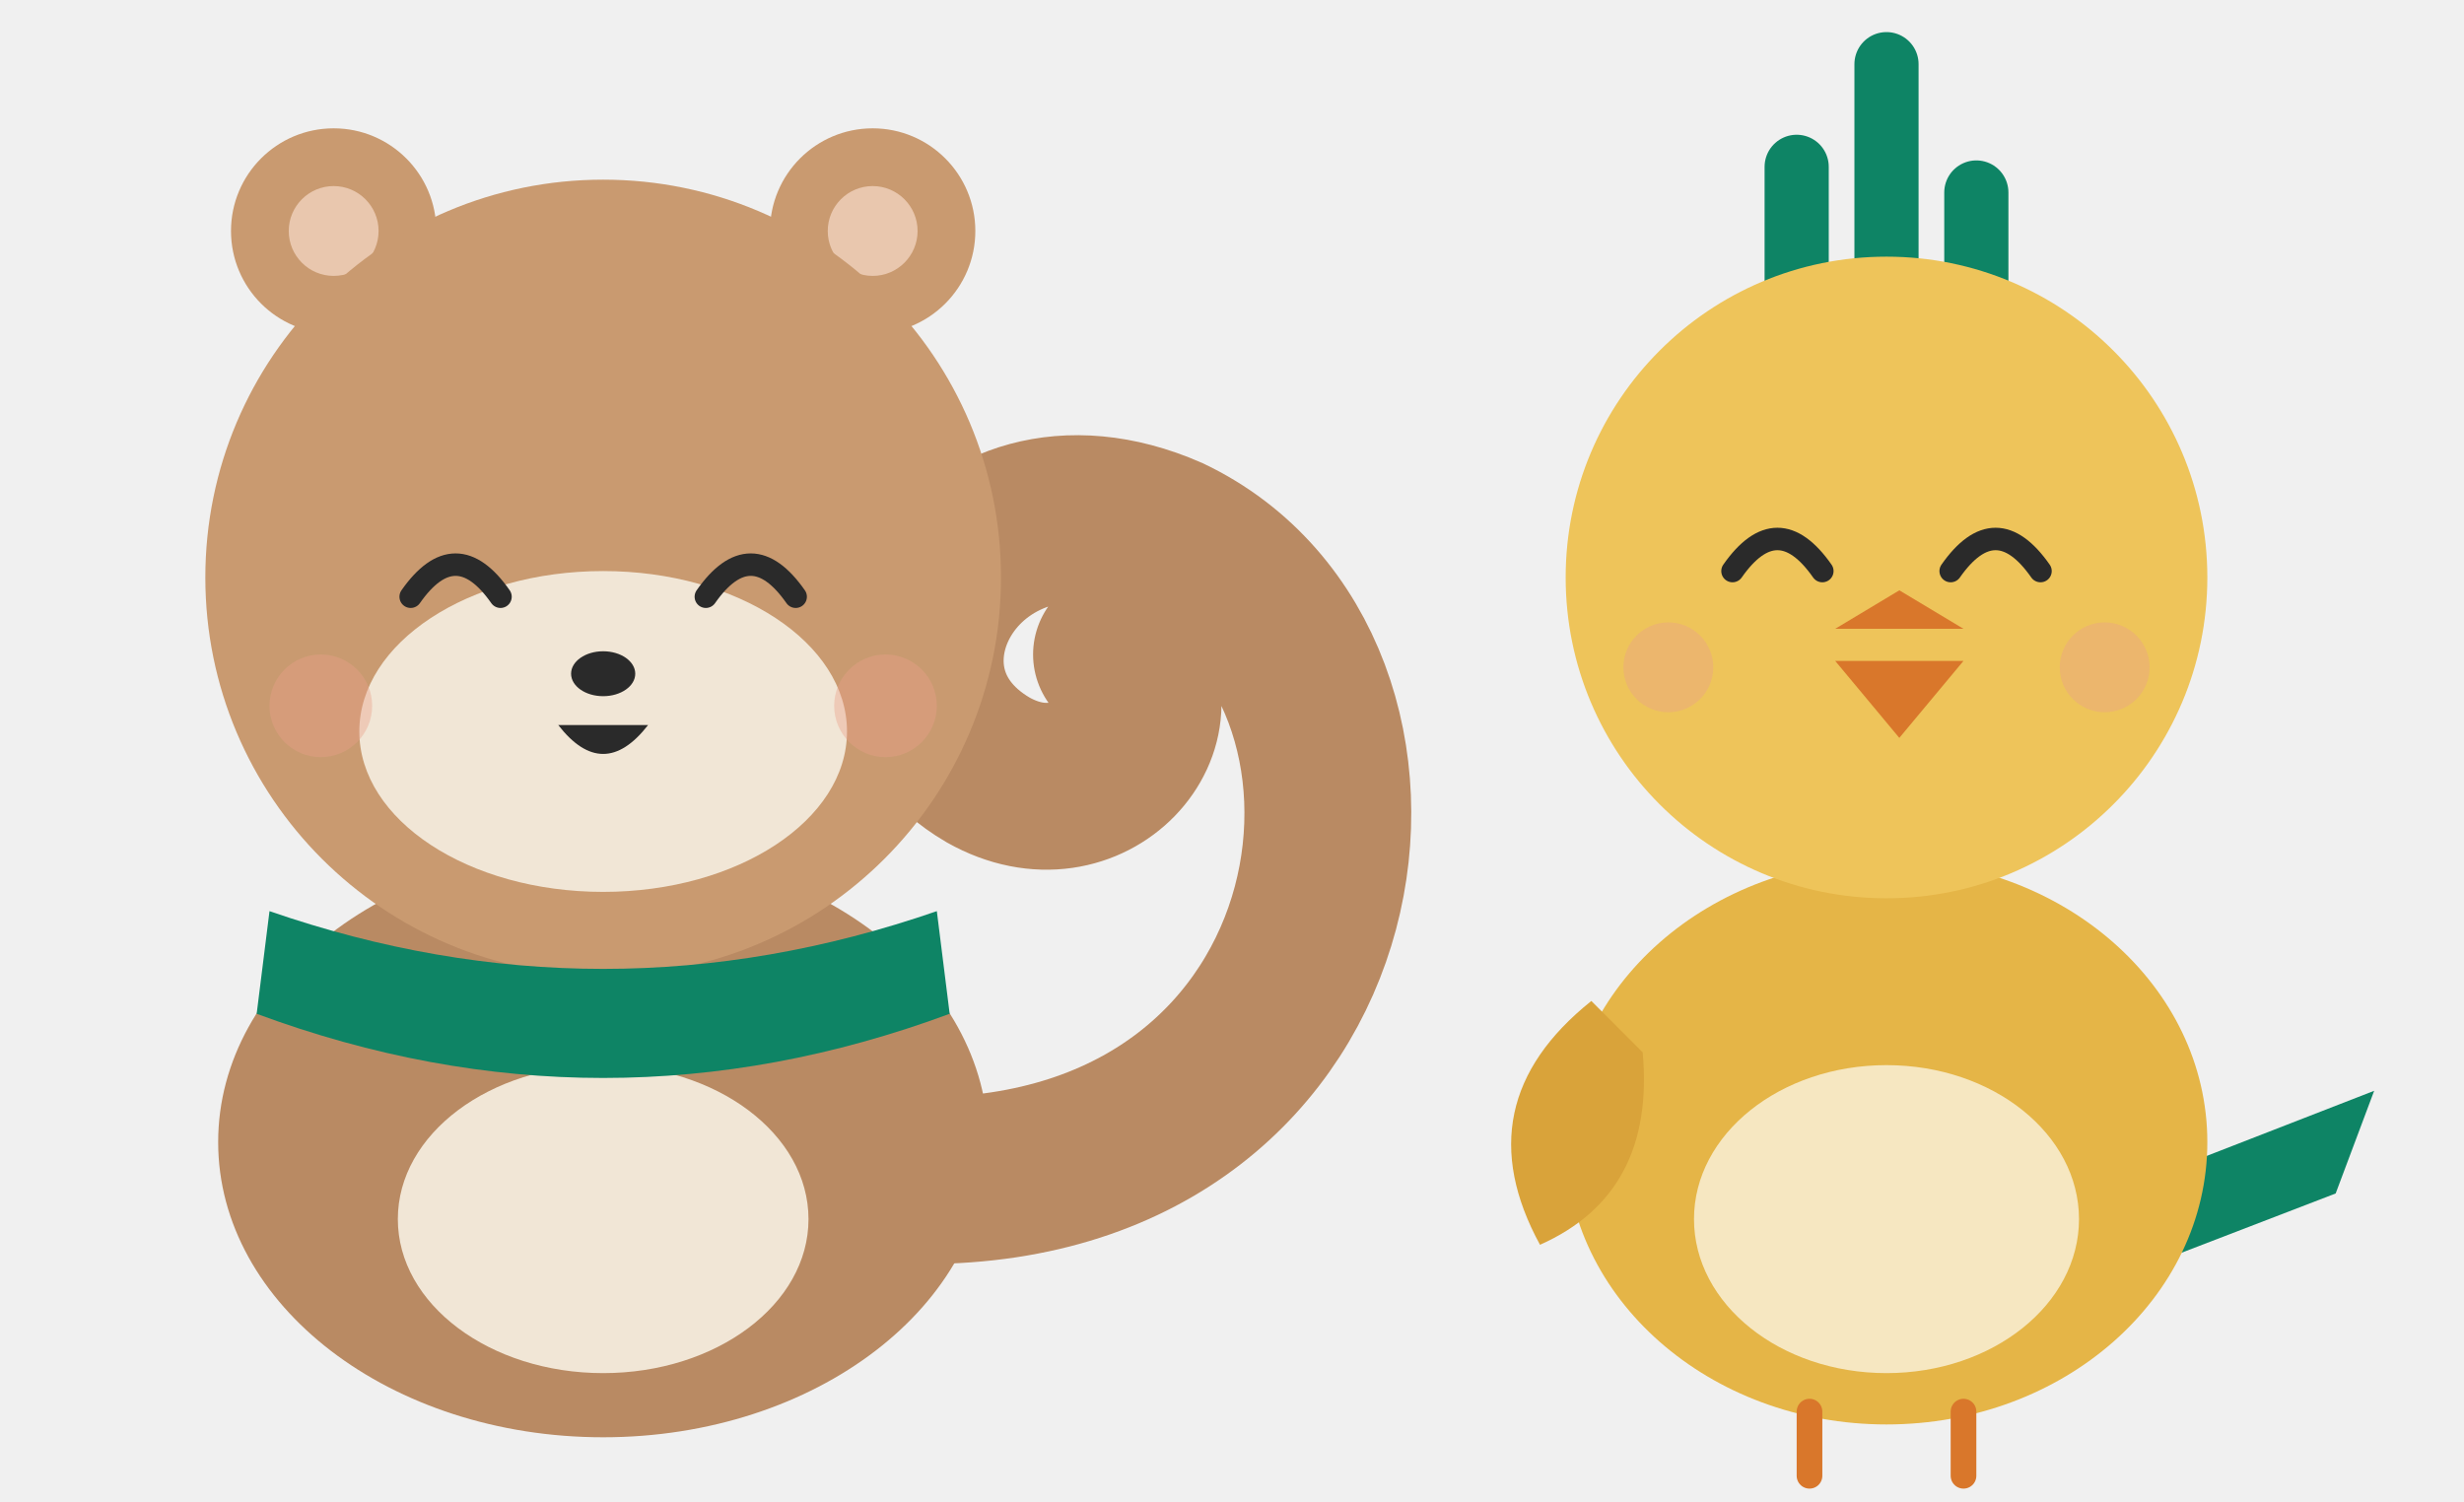
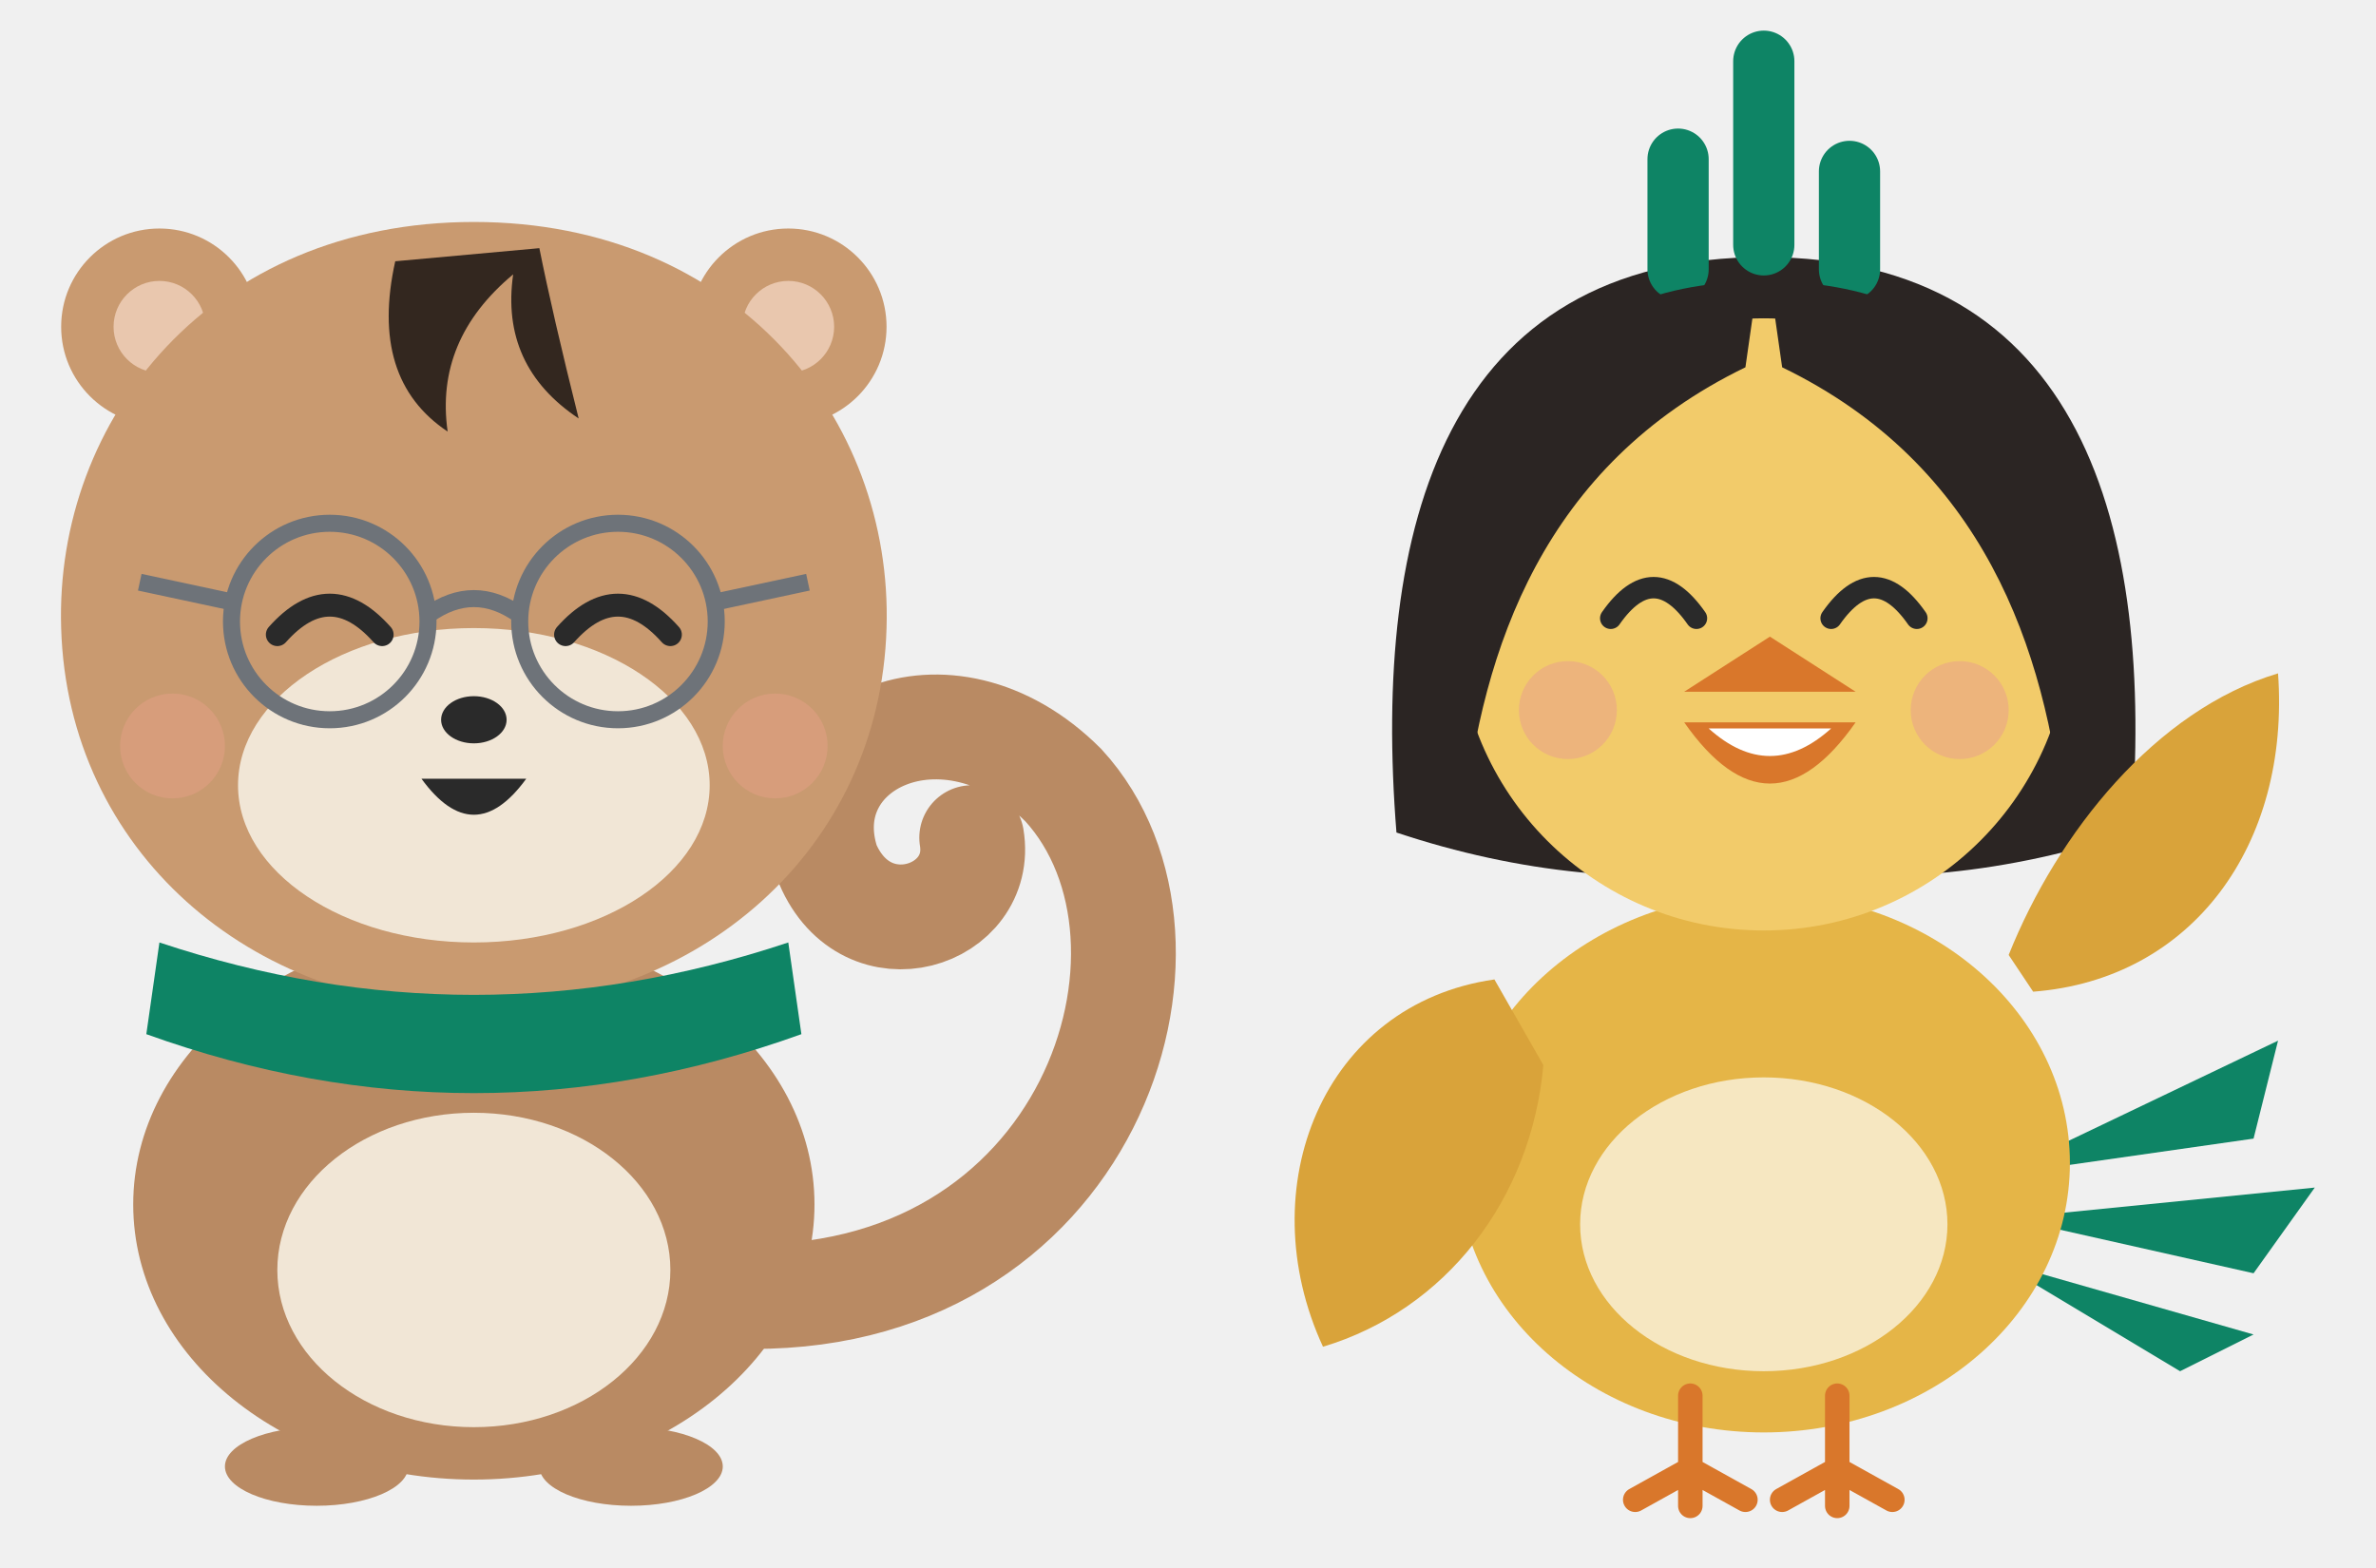
- <svg xmlns="http://www.w3.org/2000/svg" viewBox="76 116 384 234" role="img" aria-label="신난 바람돌이와 소리송이">
-   <path d="M220 300C290 300 300 220 258 200C226 186 206 222 230 236C246 245 260 228 250 218" fill="none" stroke="#B98A63" stroke-width="26" stroke-linecap="round" />
-   <ellipse cx="170" cy="294" rx="60" ry="46" fill="#B98A63" />
-   <ellipse cx="170" cy="306" rx="32" ry="24" fill="#F1E6D6" />
-   <circle cx="128" cy="152" r="16" fill="#C99A70" />
-   <circle cx="212" cy="152" r="16" fill="#C99A70" />
-   <circle cx="128" cy="152" r="7" fill="#E9C7AE" />
-   <circle cx="212" cy="152" r="7" fill="#E9C7AE" />
-   <circle cx="170" cy="206" r="62" fill="#C99A70" />
-   <ellipse cx="170" cy="230" rx="38" ry="25" fill="#F1E6D6" />
-   <path d="M140 209q7-10 14 0M186 209q7-10 14 0" fill="none" stroke="#2A2A2A" stroke-width="3.5" stroke-linecap="round" />
-   <ellipse cx="170" cy="221" rx="5" ry="3.5" fill="#2A2A2A" />
-   <path d="M163 229q7 9 14 0z" fill="#2A2A2A" />
-   <circle cx="126" cy="226" r="8" fill="#E9A08A" fill-opacity=".4" />
-   <circle cx="214" cy="226" r="8" fill="#E9A08A" fill-opacity=".4" />
-   <path d="M118 258Q170 276 222 258L224 274Q170 294 116 274Z" fill="#0E8465" />
-   <path d="M410 300L446 286L440 302L414 312Z" fill="#0E8465" />
-   <ellipse cx="370" cy="294" rx="50" ry="44" fill="#E5B547" />
-   <ellipse cx="370" cy="306" rx="30" ry="24" fill="#F6E7C1" />
-   <path d="M324 272q-20 16-8 38q18-8 16-30z" fill="#D9A33A" />
-   <path d="M358 336v10M382 336v10" stroke="#D9772B" stroke-width="4" stroke-linecap="round" />
-   <path d="M356 162V142M370 158V126M384 162V146" stroke="#0E8465" stroke-width="10" stroke-linecap="round" />
-   <circle cx="370" cy="206" r="50" fill="#EEC45A" />
-   <path d="M346 205q7-10 14 0M380 205q7-10 14 0" fill="none" stroke="#2A2A2A" stroke-width="3.5" stroke-linecap="round" />
-   <path d="M362 214L372 208L382 214Z" fill="#D9772B" />
-   <path d="M362 219L382 219L372 231Z" fill="#D9772B" />
-   <circle cx="336" cy="220" r="7" fill="#E9A08A" fill-opacity=".4" />
-   <circle cx="404" cy="220" r="7" fill="#E9A08A" fill-opacity=".4" />
+ <svg xmlns="http://www.w3.org/2000/svg" viewBox="0 0 388.1 256" role="img" aria-label="신난 바람돌이와 소리송이">
+   <svg x="0" y="26.3" width="193.5" height="229.7" viewBox="18.9 9.3 193.5 229.7">
+     <g transform="translate(-80 -116)">
+       <g transform="translate(80 116) scale(1.07) translate(-20 -40)">
+         <path d="M150 222C204 224 222 168 200 144C182 126 158 138 164 156C170 170 188 164 186 152" fill="none" stroke="#B98A63" stroke-width="16" stroke-linecap="round" />
+         <ellipse cx="110" cy="208" rx="52" ry="42" fill="#B98A63" />
+         <ellipse cx="110" cy="218" rx="30" ry="24" fill="#F1E6D6" />
+         <ellipse cx="86" cy="248" rx="14" ry="6" fill="#B98A63" />
+         <ellipse cx="134" cy="248" rx="14" ry="6" fill="#B98A63" />
+         <circle cx="62" cy="74" r="15" fill="#C99A70" />
+         <circle cx="62" cy="74" r="7" fill="#E9C7AE" />
+         <circle cx="158" cy="74" r="15" fill="#C99A70" />
+         <circle cx="158" cy="74" r="7" fill="#E9C7AE" />
+         <path d="M110 58C150 58 174 88 173 120C172 154 144 178 110 178C76 178 48 154 47 120C46 88 70 58 110 58Z" fill="#C99A70" />
+         <ellipse cx="110" cy="144" rx="36" ry="24" fill="#F1E6D6" />
+         <path d="M98 64q-4 18 8 26q-2-14 10-24q-2 14 10 22q-4-16-6-26z" fill="#33271F" />
+         <path d="M80 121q8-9 16 0M124 121q8-9 16 0" fill="none" stroke="#2A2A2A" stroke-width="3.5" stroke-linecap="round" />
+         <ellipse cx="110" cy="134" rx="5" ry="3.6" fill="#2A2A2A" />
+         <path d="M102 143q8 11 16 0z" fill="#2A2A2A" />
+         <circle cx="64" cy="138" r="8" fill="#E9A08A" fill-opacity=".45" />
+         <circle cx="156" cy="138" r="8" fill="#E9A08A" fill-opacity=".45" />
+         <g fill="none" stroke="#6E7379" stroke-width="2.6">
+           <circle cx="88" cy="119" r="15" />
+           <circle cx="132" cy="119" r="15" />
+           <path d="M103 118q7-5 14 0M73 116l-14-3M147 116l14-3" />
+         </g>
+         <path d="M62 168Q110 184 158 168L160 182Q110 200 60 182Z" fill="#0E8465" />
+       </g>
+     </g>
+   </svg>
+   <svg x="201.5" y="0" width="186.6" height="256" viewBox="-6.6 -16 186.6 256">
+     <g transform="translate(-290 -122)">
+       <path d="M408 298L454 276L450 292ZM410 305L460 300L450 314ZM408 312L450 324L438 330Z" fill="#0E8465" />
+       <path d="M370 148C318 148 306 192 310 242Q340 252 370 248Q400 252 430 242C434 192 422 148 370 148Z" fill="#2B2523" />
+       <ellipse cx="370" cy="296" rx="50" ry="44" fill="#E5B547" />
+       <ellipse cx="370" cy="306" rx="30" ry="24" fill="#F6E7C1" />
+       <path d="M326 266C298 270 286 300 298 326C318 320 332 302 334 280Z" fill="#D9A33A" />
+       <path d="M414 268C440 266 456 244 454 216C434 222 418 242 410 262Z" fill="#D9A33A" />
+       <path d="M358 334v12M382 334v12M349 351l9-5 9 5M358 346v6M373 351l9-5 9 5M382 346v6" fill="none" stroke="#D9772B" stroke-width="4" stroke-linecap="round" stroke-linejoin="round" />
+       <path d="M356 150V132M370 146V116M384 150V134" stroke="#0E8465" stroke-width="10" stroke-linecap="round" />
+       <circle cx="370" cy="208" r="50" fill="#F2CB6A" />
+       <path d="M369 152C334 152 318 178 318 214L321 240C324 212 334 182 367 166Z" fill="#2B2523" />
+       <path d="M371 152C406 152 422 178 422 214L419 240C416 212 406 182 373 166Z" fill="#2B2523" />
+       <path d="M345 207q7-10 14 0M381 207q7-10 14 0" fill="none" stroke="#2A2A2A" stroke-width="3.5" stroke-linecap="round" />
+       <path d="M357 219L371 210L385 219Z" fill="#D9772B" />
+       <path d="M357 224Q371 244 385 224Z" fill="#D9772B" />
+       <path d="M361 225Q371 234 381 225Z" fill="#FFFFFF" />
+       <circle cx="338" cy="222" r="8" fill="#E9A08A" fill-opacity=".55" />
+       <circle cx="402" cy="222" r="8" fill="#E9A08A" fill-opacity=".55" />
+     </g>
+   </svg>
</svg>
